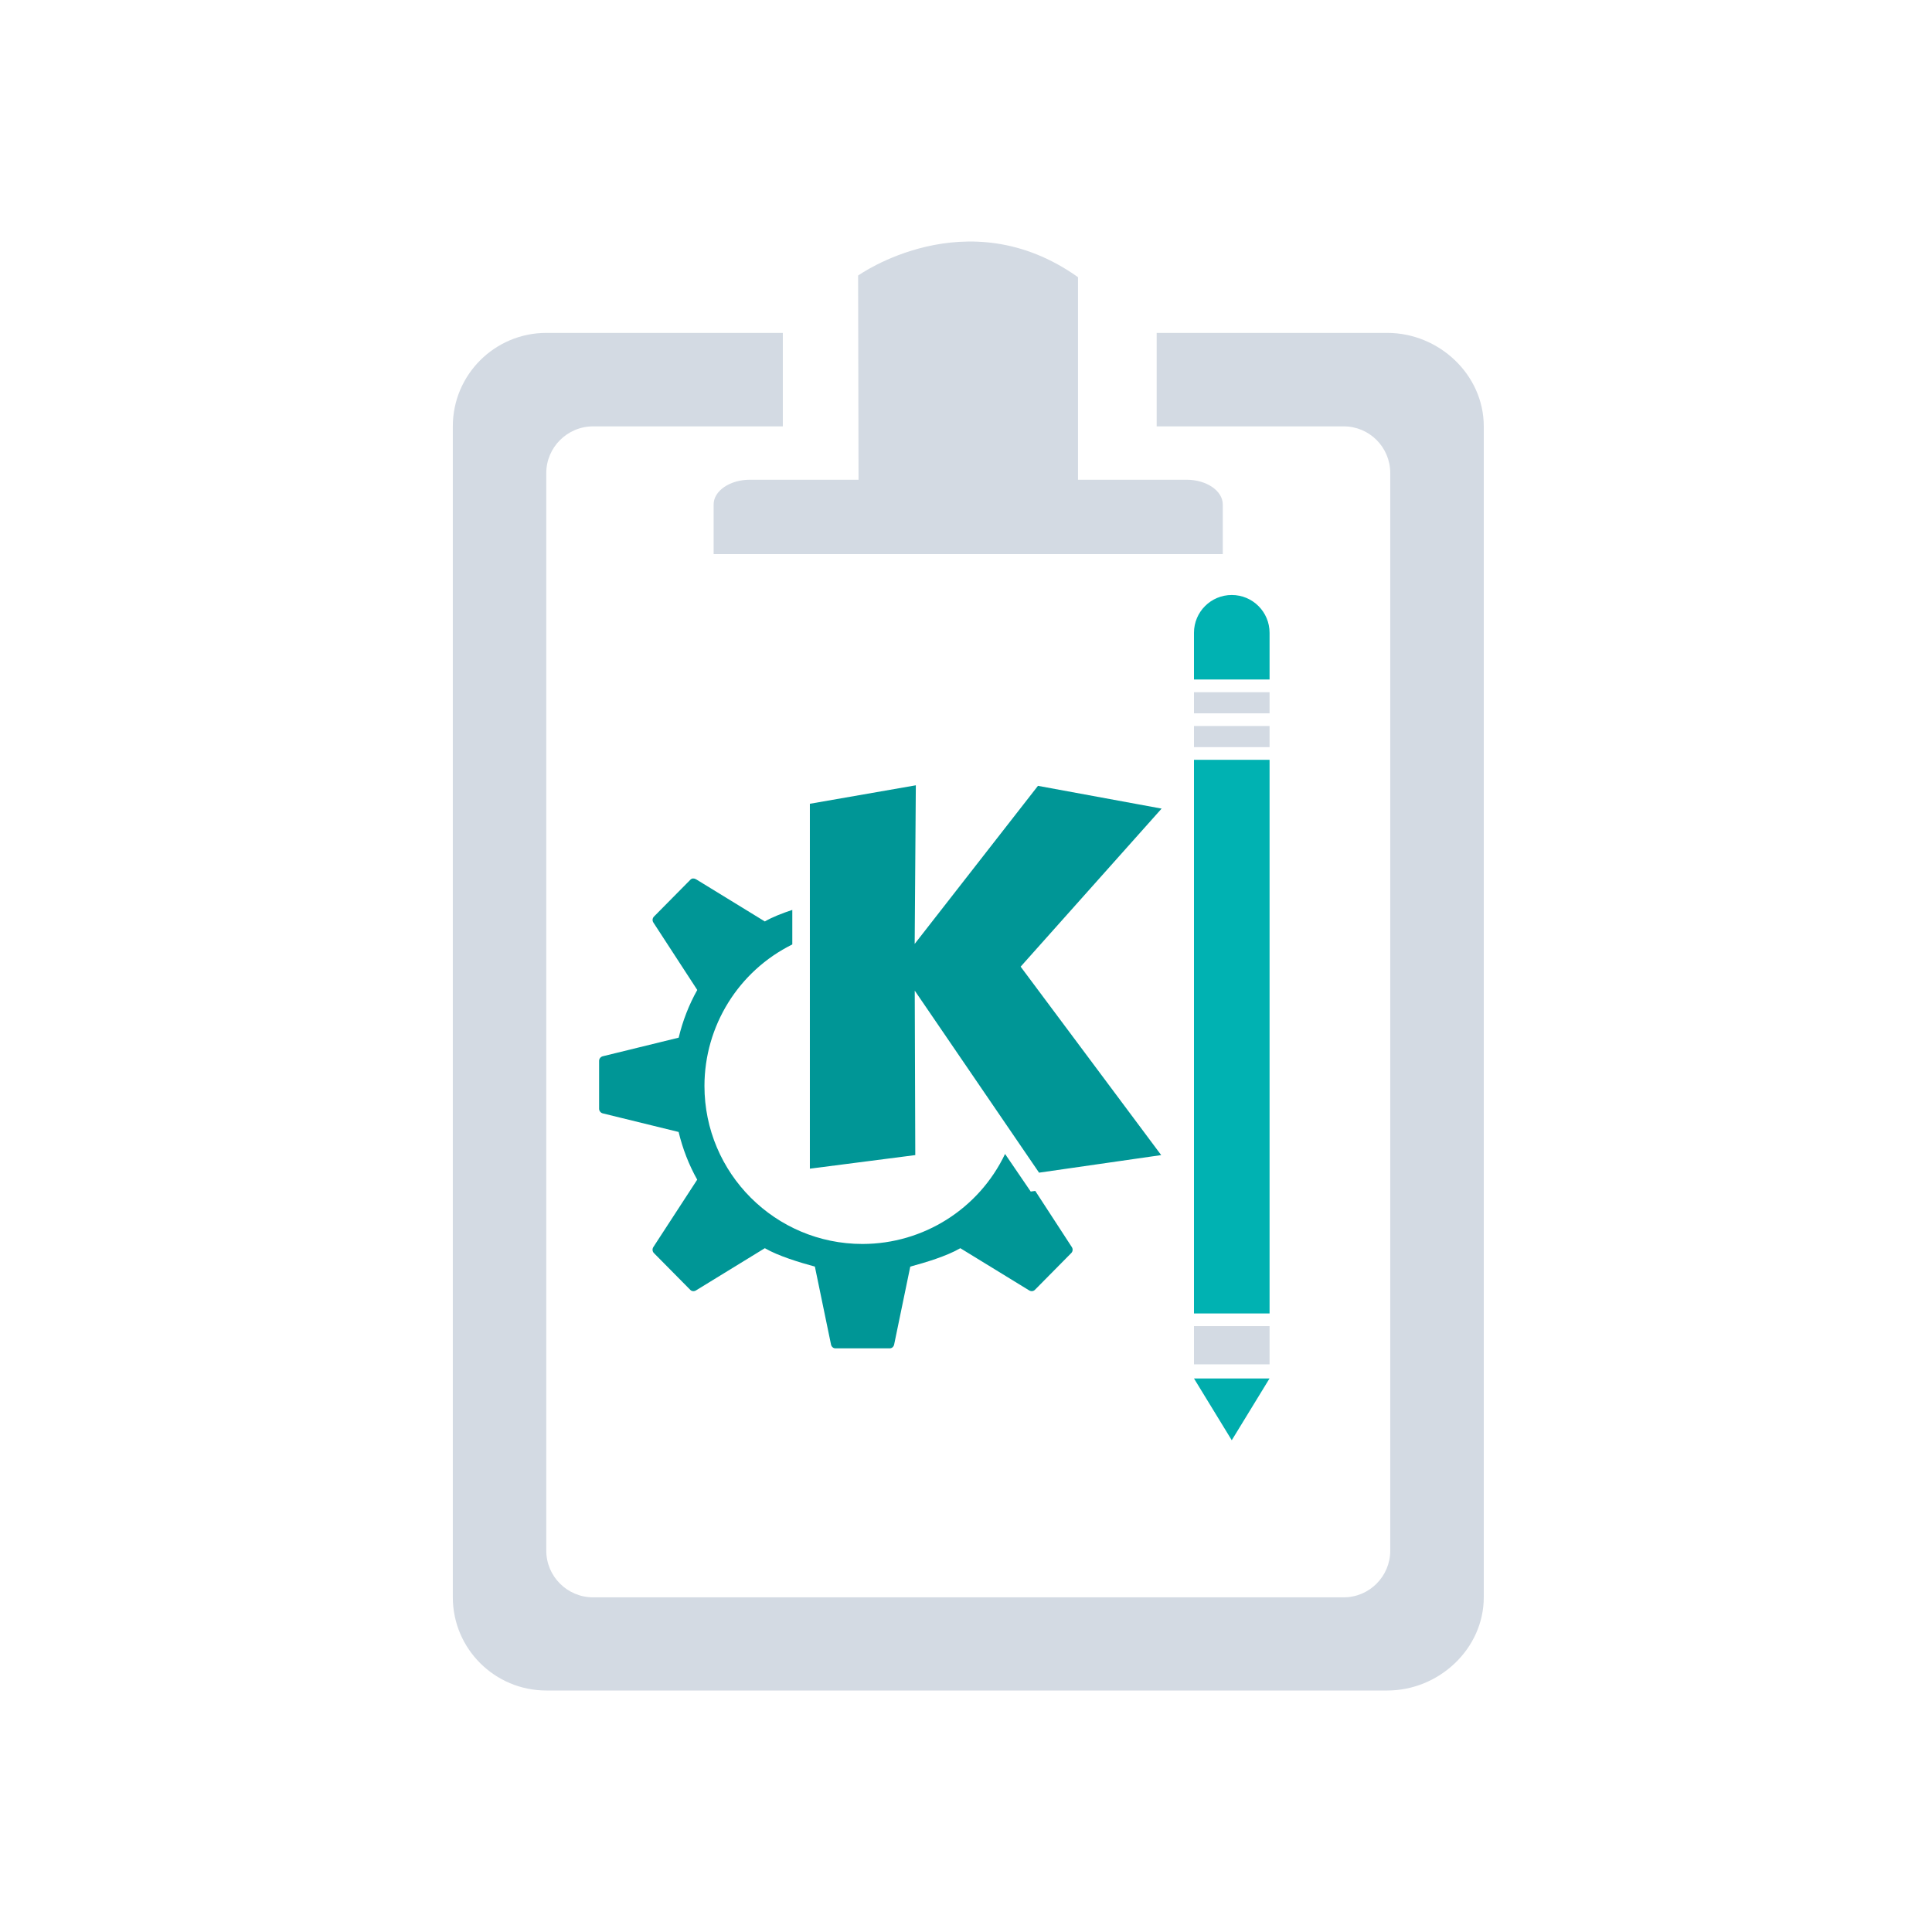
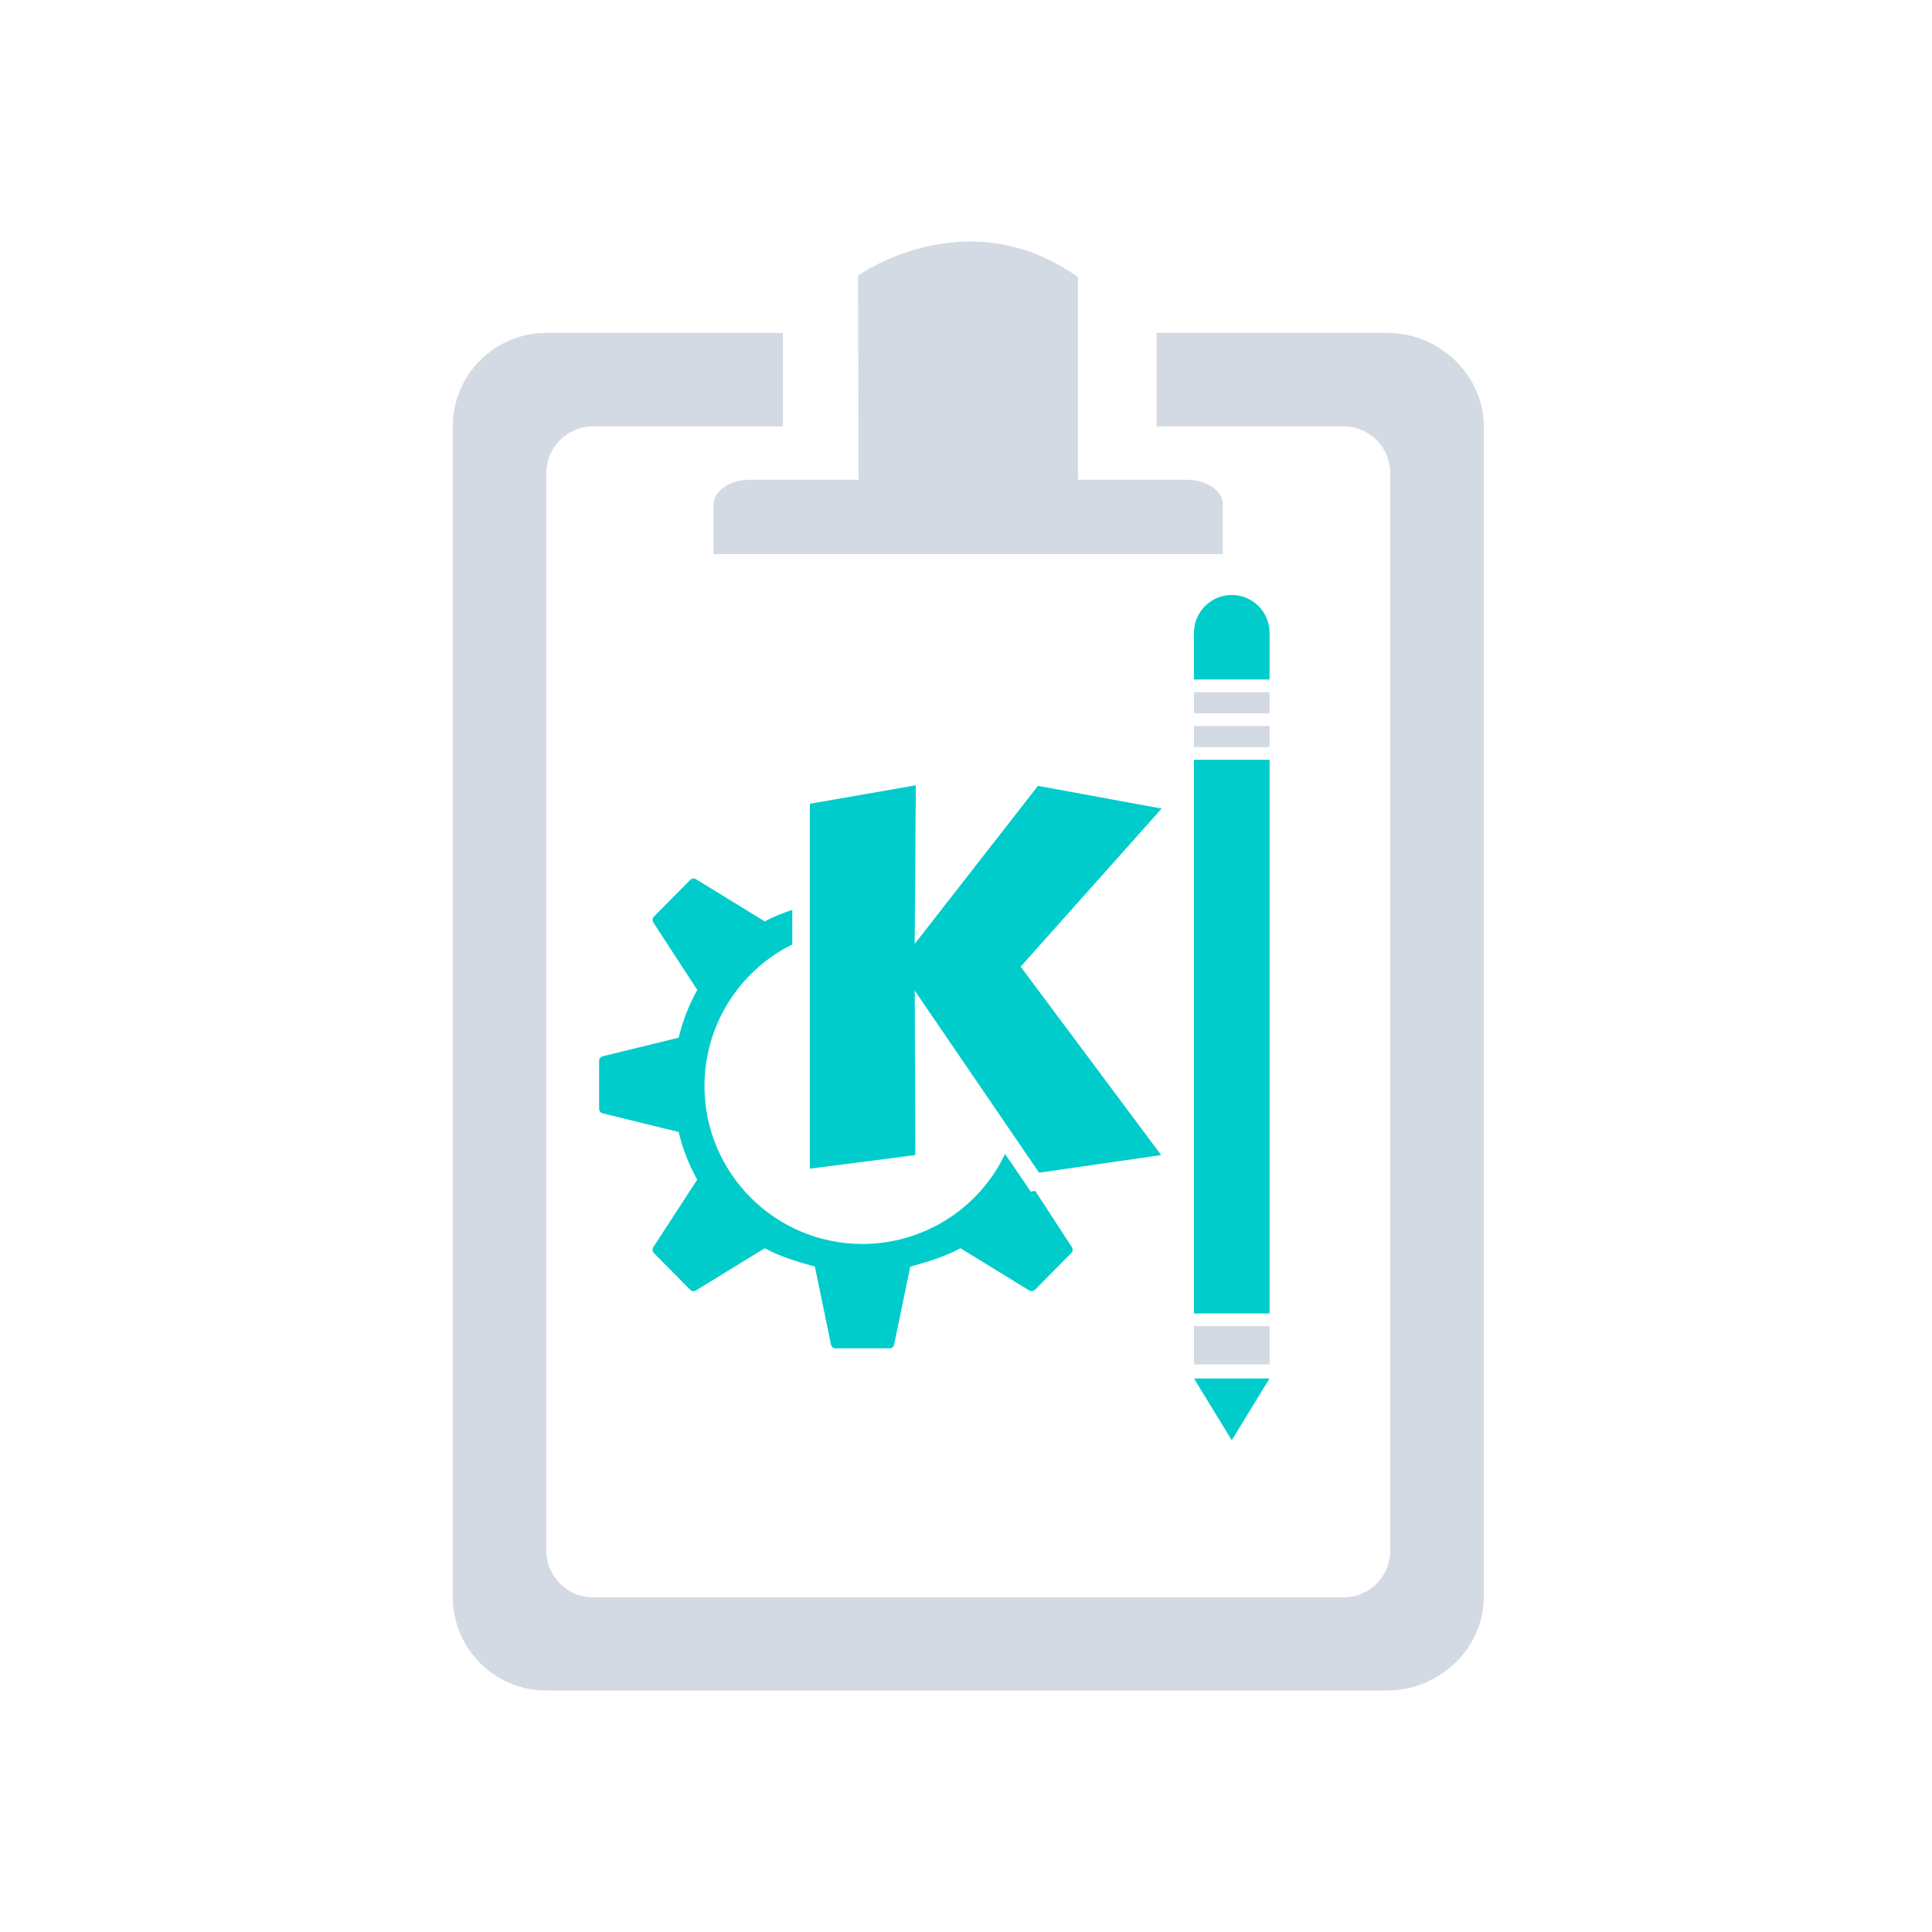
- <svg xmlns="http://www.w3.org/2000/svg" xmlns:ns1="http://www.openswatchbook.org/uri/2009/osb" width="32" height="32" version="1" id="svg12">
+ <svg xmlns="http://www.w3.org/2000/svg" width="32" height="32" version="1" id="svg12">
  <defs id="defs16">
-     <linearGradient id="linearGradient885" ns1:paint="solid">
+     <linearGradient id="linearGradient885">
      <stop style="stop-color:#009696;stop-opacity:1;" offset="0" id="stop883" />
    </linearGradient>
  </defs>
  <g id="g17" transform="matrix(0.02449203,0,0,0.02449203,3.791907,3.755344)" />
  <g id="g16" transform="matrix(0.02449203,0,0,0.02449203,3.791907,3.755344)" />
  <g id="g18" transform="matrix(0.02449203,0,0,0.02449203,3.791907,3.755344)" />
  <g id="g20" transform="matrix(0.02449203,0,0,0.02449203,3.791907,3.755344)" />
  <g id="g22" transform="matrix(0.02449203,0,0,0.02449203,3.791907,3.755344)" />
  <g id="g24" transform="matrix(0.02449203,0,0,0.02449203,3.791907,3.755344)" />
  <g id="g26" transform="matrix(0.02449203,0,0,0.02449203,3.791907,3.755344)" />
  <g id="g28" transform="matrix(0.02449203,0,0,0.02449203,3.791907,3.755344)" />
  <g id="g30" transform="matrix(0.02449203,0,0,0.02449203,3.791907,3.755344)" />
  <g id="g32" transform="matrix(0.02449203,0,0,0.02449203,3.791907,3.755344)" />
  <g id="g34" transform="matrix(0.02449203,0,0,0.02449203,3.791907,3.755344)" />
  <g id="g36" transform="matrix(0.02449203,0,0,0.02449203,3.791907,3.755344)" />
  <g id="g38" transform="matrix(0.02449203,0,0,0.02449203,3.791907,3.755344)" />
  <g id="g40" transform="matrix(0.02449203,0,0,0.02449203,3.791907,3.755344)" />
  <g id="g42" transform="matrix(0.02449203,0,0,0.02449203,3.791907,3.755344)" />
  <g id="Capa_1_168_" transform="matrix(0.02449203,0,0,0.02449203,3.791907,3.755344)" />
  <g id="22-22-klipper" transform="matrix(0.01632802,0,0,0.01632802,34.82794,12.8369)" />
  <g id="g16-9" transform="matrix(0.01632802,0,0,0.01632802,34.82794,12.8369)" />
  <g id="g18-3" transform="matrix(0.01632802,0,0,0.01632802,34.82794,12.8369)" />
  <g id="g20-6" transform="matrix(0.01632802,0,0,0.01632802,34.82794,12.8369)" />
  <g id="g22-0" transform="matrix(0.01632802,0,0,0.01632802,34.82794,12.8369)" />
  <g id="g24-6" transform="matrix(0.01632802,0,0,0.01632802,34.82794,12.8369)" />
  <g id="g26-2" transform="matrix(0.01632802,0,0,0.01632802,34.82794,12.8369)" />
  <g id="g28-6" transform="matrix(0.01632802,0,0,0.01632802,34.82794,12.8369)" />
  <g id="g30-1" transform="matrix(0.01632802,0,0,0.01632802,34.82794,12.8369)" />
  <g id="g32-8" transform="matrix(0.01632802,0,0,0.01632802,34.82794,12.8369)" />
  <g id="g34-7" transform="matrix(0.01632802,0,0,0.01632802,34.82794,12.8369)" />
  <g id="g36-9" transform="matrix(0.01632802,0,0,0.01632802,34.82794,12.8369)" />
  <g id="g38-2" transform="matrix(0.01632802,0,0,0.01632802,34.82794,12.8369)" />
  <g id="g40-0" transform="matrix(0.01632802,0,0,0.01632802,34.82794,12.8369)" />
  <g id="g42-2" transform="matrix(0.01632802,0,0,0.01632802,34.82794,12.8369)" />
  <g id="Capa_1_168_-7" transform="matrix(0.01632802,0,0,0.01632802,34.82794,12.8369)" />
  <g id="klipper">
    <rect style="opacity:0.001" width="32" height="32" x="0" y="0" id="rect7" />
    <path d="m 22.979,5.514 h -3.821 v 1.548 h 3.098 c 0.426,0 0.771,0.345 0.771,0.774 v 4.443 3.245 10.159 c 0,0.426 -0.345,0.774 -0.771,0.774 H 14.417 13.78 9.824 c -0.429,0 -0.776,-0.348 -0.776,-0.774 V 7.836 c 0,-0.426 0.348,-0.774 0.776,-0.774 h 3.142 V 5.514 H 9.048 C 8.196,5.514 7.5,6.205 7.5,7.062 V 26.455 c 0,0.855 0.696,1.545 1.548,1.545 h 3.757 3.297 6.877 c 0.855,0 1.597,-0.691 1.597,-1.545 V 14.434 12.719 7.062 c 0,-0.857 -0.742,-1.548 -1.597,-1.548 z" id="path4" style="fill:#d3dae3;fill-opacity:1;stroke-width:0.024" />
    <path d="m 12.42,7.946 c -0.331,0 -0.6,0.184 -0.6,0.409 0,0.228 0,0.823 0,0.823 H 20.253 c 0,0 0,-0.595 0,-0.823 0,-0.225 -0.269,-0.409 -0.598,-0.409 H 17.855 V 4.591 c -1.844,-1.313 -3.642,-0.027 -3.642,-0.027 l 0.007,3.382 z" id="path6" style="fill:#d3dae3;fill-opacity:1;stroke-width:0.024" />
-     <path style="color:#d3dae3;fill:#009696;fill-opacity:1;stroke-width:0.582" d="m 15.169,13.007 -1.755,0.306 v 6.044 l 1.746,-0.225 -0.009,-2.724 2.059,3.015 2.023,-0.291 -2.328,-3.121 2.335,-2.618 -2.048,-0.377 -2.042,2.618 z m -3.69,1.543 c -0.017,0.001 -0.033,0.009 -0.045,0.022 l -0.602,0.609 c -0.026,0.026 -0.031,0.067 -0.01,0.099 l 0.727,1.117 c -0.137,0.243 -0.241,0.51 -0.308,0.79 L 9.984,17.495 c -0.035,0.009 -0.061,0.04 -0.061,0.076 v 0.397 0.397 c 0,0.036 0.027,0.068 0.061,0.076 l 1.256,0.308 c 0.067,0.279 0.171,0.546 0.308,0.79 l -0.727,1.117 c -0.02,0.031 -0.016,0.073 0.01,0.099 l 0.602,0.609 c 0.025,0.026 0.065,0.028 0.095,0.009 l 1.14,-0.699 c 0.224,0.13 0.573,0.235 0.829,0.305 l 0.267,1.29 c 0.008,0.037 0.037,0.064 0.074,0.064 h 0.449 0.449 c 0.037,0 0.066,-0.026 0.074,-0.064 l 0.267,-1.29 c 0.255,-0.069 0.605,-0.174 0.829,-0.305 l 1.14,0.699 c 0.031,0.019 0.07,0.016 0.095,-0.009 l 0.602,-0.609 c 0.026,-0.026 0.031,-0.067 0.01,-0.099 l -0.606,-0.931 -0.075,0.011 -0.425,-0.623 c -0.434,0.91 -1.352,1.49 -2.361,1.491 -1.446,0 -2.618,-1.172 -2.618,-2.618 9.99e-4,-0.994 0.564,-1.902 1.455,-2.343 v -0.572 c -0.166,0.055 -0.329,0.118 -0.455,0.191 l -1.14,-0.699 c -0.016,-0.009 -0.033,-0.013 -0.05,-0.013 z" class="ColorScheme-Text" id="path10-5" />
-     <polygon points="55.53,102.69 64.47,102.69 60,110 " id="polygon4" transform="matrix(0.14,0,0,0.14,12.0018,8.454921)" style="fill:#00adad;fill-opacity:1" />
-     <path d="m 21.028,11.255 v -0.774 a 0.626,0.626 0 0 0 -1.252,0 v 0.774 z" id="path6-3" style="fill:#00b2b2;fill-opacity:1;stroke-width:0.14" />
+     <path style="color:#d3dae3;fill:#00cccc;fill-opacity:1;stroke-width:0.582" d="m 15.169,13.007 -1.755,0.306 v 6.044 l 1.746,-0.225 -0.009,-2.724 2.059,3.015 2.023,-0.291 -2.328,-3.121 2.335,-2.618 -2.048,-0.377 -2.042,2.618 z m -3.69,1.543 c -0.017,0.001 -0.033,0.009 -0.045,0.022 l -0.602,0.609 c -0.026,0.026 -0.031,0.067 -0.01,0.099 l 0.727,1.117 c -0.137,0.243 -0.241,0.51 -0.308,0.79 L 9.984,17.495 c -0.035,0.009 -0.061,0.04 -0.061,0.076 v 0.397 0.397 c 0,0.036 0.027,0.068 0.061,0.076 l 1.256,0.308 c 0.067,0.279 0.171,0.546 0.308,0.79 l -0.727,1.117 c -0.02,0.031 -0.016,0.073 0.01,0.099 l 0.602,0.609 c 0.025,0.026 0.065,0.028 0.095,0.009 l 1.14,-0.699 c 0.224,0.13 0.573,0.235 0.829,0.305 l 0.267,1.29 c 0.008,0.037 0.037,0.064 0.074,0.064 h 0.449 0.449 c 0.037,0 0.066,-0.026 0.074,-0.064 l 0.267,-1.29 c 0.255,-0.069 0.605,-0.174 0.829,-0.305 l 1.14,0.699 c 0.031,0.019 0.07,0.016 0.095,-0.009 l 0.602,-0.609 c 0.026,-0.026 0.031,-0.067 0.01,-0.099 l -0.606,-0.931 -0.075,0.011 -0.425,-0.623 c -0.434,0.91 -1.352,1.49 -2.361,1.491 -1.446,0 -2.618,-1.172 -2.618,-2.618 9.99e-4,-0.994 0.564,-1.902 1.455,-2.343 v -0.572 c -0.166,0.055 -0.329,0.118 -0.455,0.191 l -1.14,-0.699 c -0.016,-0.009 -0.033,-0.013 -0.05,-0.013 z" class="ColorScheme-Text" id="path10-5" />
+     <polygon points="55.53,102.69 64.47,102.69 60,110 " id="polygon4" transform="matrix(0.14,0,0,0.14,12.0018,8.454921)" style="fill:#00cccc;fill-opacity:1" />
+     <path d="m 21.028,11.255 v -0.774 a 0.626,0.626 0 0 0 -1.252,0 v 0.774 z" id="path6-3" style="fill:#00cccc;fill-opacity:1;stroke-width:0.14" />
    <rect x="19.776" y="11.465" width="1.252" height="0.35" id="rect8" style="fill:#d3dae3;fill-opacity:1;stroke-width:0.14" />
    <rect x="19.776" y="12.025" width="1.252" height="0.35" id="rect10" style="fill:#d3dae3;fill-opacity:1;stroke-width:0.14" />
-     <rect x="19.776" y="12.585" width="1.252" height="9.17" id="rect12" style="fill:#00b2b2;fill-opacity:1;stroke-width:0.14" />
+     <rect x="19.776" y="12.585" width="1.252" height="9.17" id="rect12" style="fill:#00cccc;fill-opacity:1;stroke-width:0.14" />
    <rect x="19.776" y="21.965" width="1.252" height="0.633" id="rect14" style="fill:#d3dae3;fill-opacity:1;stroke-width:0.14" />
  </g>
  <g id="g61">
    <rect style="opacity:0.001" width="22" height="22" x="32" y="10" id="rect2" />
    <path d="m 47.619,14.009 h -2.547 v 1.032 h 2.065 c 0.284,0 0.514,0.23 0.514,0.516 v 2.962 2.163 6.773 c 0,0.284 -0.23,0.516 -0.514,0.516 h -5.227 -0.425 -2.637 c -0.286,0 -0.518,-0.232 -0.518,-0.516 V 15.557 c 0,-0.284 0.232,-0.516 0.518,-0.516 h 2.095 v -1.032 h -2.612 c -0.568,0 -1.032,0.46 -1.032,1.032 v 12.929 c 0,0.57 0.464,1.03 1.032,1.03 h 2.505 2.198 4.585 c 0.57,0 1.065,-0.46 1.065,-1.03 v -8.014 -1.143 -3.772 c 0,-0.571 -0.495,-1.032 -1.065,-1.032 z" id="path4-1" style="fill:#d3dae3;fill-opacity:1;stroke-width:0.016" />
    <path d="m 40.58,15.631 c -0.22,0 -0.4,0.122 -0.4,0.273 0,0.152 0,0.549 0,0.549 H 45.802 c 0,0 0,-0.397 0,-0.549 0,-0.15 -0.18,-0.273 -0.398,-0.273 h -1.2 v -2.237 c -1.23,-0.875 -2.428,-0.018 -2.428,-0.018 l 0.005,2.255 z" id="path6-2" style="fill:#d3dae3;fill-opacity:1;stroke-width:0.016" />
-     <path style="color:#d3dae3;fill:#009696;fill-opacity:1;stroke-width:0.367" d="m 42.492,19.371 -1.107,0.193 v 3.813 l 1.101,-0.142 -0.006,-1.719 1.299,1.902 1.276,-0.184 -1.469,-1.969 1.474,-1.652 -1.292,-0.238 -1.289,1.652 z m -2.328,0.974 c -0.012,7.55e-4 -0.021,0.006 -0.029,0.013 l -0.38,0.384 c -0.017,0.017 -0.019,0.042 -0.006,0.062 l 0.459,0.705 c -0.087,0.154 -0.152,0.322 -0.194,0.498 l -0.792,0.194 c -0.022,0.006 -0.039,0.025 -0.039,0.048 v 0.25 0.25 c 0,0.023 0.017,0.043 0.039,0.048 l 0.792,0.194 c 0.042,0.176 0.108,0.345 0.194,0.498 l -0.459,0.705 c -0.013,0.02 -0.011,0.046 0.006,0.062 l 0.38,0.384 c 0.016,0.016 0.041,0.018 0.06,0.006 l 0.719,-0.441 c 0.141,0.082 0.362,0.148 0.523,0.192 l 0.169,0.814 c 0.005,0.023 0.023,0.04 0.047,0.04 h 0.283 0.283 c 0.023,0 0.042,-0.017 0.047,-0.04 l 0.169,-0.814 c 0.161,-0.044 0.382,-0.11 0.523,-0.192 l 0.719,0.441 c 0.019,0.013 0.044,0.011 0.06,-0.006 l 0.38,-0.384 c 0.017,-0.017 0.019,-0.042 0.007,-0.062 l -0.382,-0.587 -0.047,0.007 -0.268,-0.393 c -0.274,0.574 -0.853,0.94 -1.489,0.941 -0.912,0 -1.652,-0.74 -1.652,-1.652 6.61e-4,-0.627 0.356,-1.2 0.918,-1.479 v -0.361 c -0.105,0.035 -0.208,0.074 -0.287,0.121 L 40.196,20.352 c -0.011,-0.006 -0.021,-0.011 -0.032,-0.01 z" class="ColorScheme-Text" id="path10-5-2" />
-     <polygon points="64.47,102.69 60,110 55.53,102.69 " id="polygon4-3" transform="matrix(0.1,0,0,0.1,39.915,15.86514)" style="fill:#00b2b2;fill-opacity:1" />
-     <path d="m 46.362,17.865 v -0.553 a 0.447,0.447 0 0 0 -0.894,0 v 0.553 z" id="path6-3-6" style="fill:#00b2b2;fill-opacity:1;stroke-width:0.1" />
+     <path style="color:#d3dae3;fill:#00cccc;fill-opacity:1;stroke-width:0.367" d="m 42.492,19.371 -1.107,0.193 v 3.813 l 1.101,-0.142 -0.006,-1.719 1.299,1.902 1.276,-0.184 -1.469,-1.969 1.474,-1.652 -1.292,-0.238 -1.289,1.652 z m -2.328,0.974 c -0.012,7.55e-4 -0.021,0.006 -0.029,0.013 l -0.38,0.384 c -0.017,0.017 -0.019,0.042 -0.006,0.062 l 0.459,0.705 c -0.087,0.154 -0.152,0.322 -0.194,0.498 l -0.792,0.194 c -0.022,0.006 -0.039,0.025 -0.039,0.048 v 0.25 0.25 c 0,0.023 0.017,0.043 0.039,0.048 l 0.792,0.194 c 0.042,0.176 0.108,0.345 0.194,0.498 l -0.459,0.705 c -0.013,0.02 -0.011,0.046 0.006,0.062 l 0.38,0.384 c 0.016,0.016 0.041,0.018 0.06,0.006 l 0.719,-0.441 c 0.141,0.082 0.362,0.148 0.523,0.192 l 0.169,0.814 c 0.005,0.023 0.023,0.04 0.047,0.04 h 0.283 0.283 c 0.023,0 0.042,-0.017 0.047,-0.04 l 0.169,-0.814 c 0.161,-0.044 0.382,-0.11 0.523,-0.192 l 0.719,0.441 c 0.019,0.013 0.044,0.011 0.06,-0.006 l 0.38,-0.384 c 0.017,-0.017 0.019,-0.042 0.007,-0.062 l -0.382,-0.587 -0.047,0.007 -0.268,-0.393 c -0.274,0.574 -0.853,0.94 -1.489,0.941 -0.912,0 -1.652,-0.74 -1.652,-1.652 6.61e-4,-0.627 0.356,-1.2 0.918,-1.479 v -0.361 c -0.105,0.035 -0.208,0.074 -0.287,0.121 L 40.196,20.352 c -0.011,-0.006 -0.021,-0.011 -0.032,-0.01 z" class="ColorScheme-Text" id="path10-5-2" />
+     <polygon points="64.47,102.69 60,110 55.53,102.69 " id="polygon4-3" transform="matrix(0.1,0,0,0.1,39.915,15.86514)" style="fill:#00cccc;fill-opacity:1" />
+     <path d="m 46.362,17.865 v -0.553 a 0.447,0.447 0 0 0 -0.894,0 v 0.553 z" id="path6-3-6" style="fill:#00cccc;fill-opacity:1;stroke-width:0.1" />
    <rect x="45.468" y="18.015" width="0.894" height="0.25" id="rect8-7" style="fill:#d3dae3;fill-opacity:1;stroke-width:0.1" />
    <rect x="45.468" y="18.415" width="0.894" height="0.25" id="rect10-5" style="fill:#d3dae3;fill-opacity:1;stroke-width:0.1" />
-     <rect x="45.468" y="18.815" width="0.894" height="6.55" id="rect12-3" style="fill:#00b2b2;fill-opacity:1;stroke-width:0.1" />
+     <rect x="45.468" y="18.815" width="0.894" height="6.55" id="rect12-3" style="fill:#00cccc;fill-opacity:1;stroke-width:0.1" />
    <rect x="45.468" y="25.515" width="0.894" height="0.452" id="rect14-5" style="fill:#d3dae3;fill-opacity:1;stroke-width:0.1" />
  </g>
</svg>
